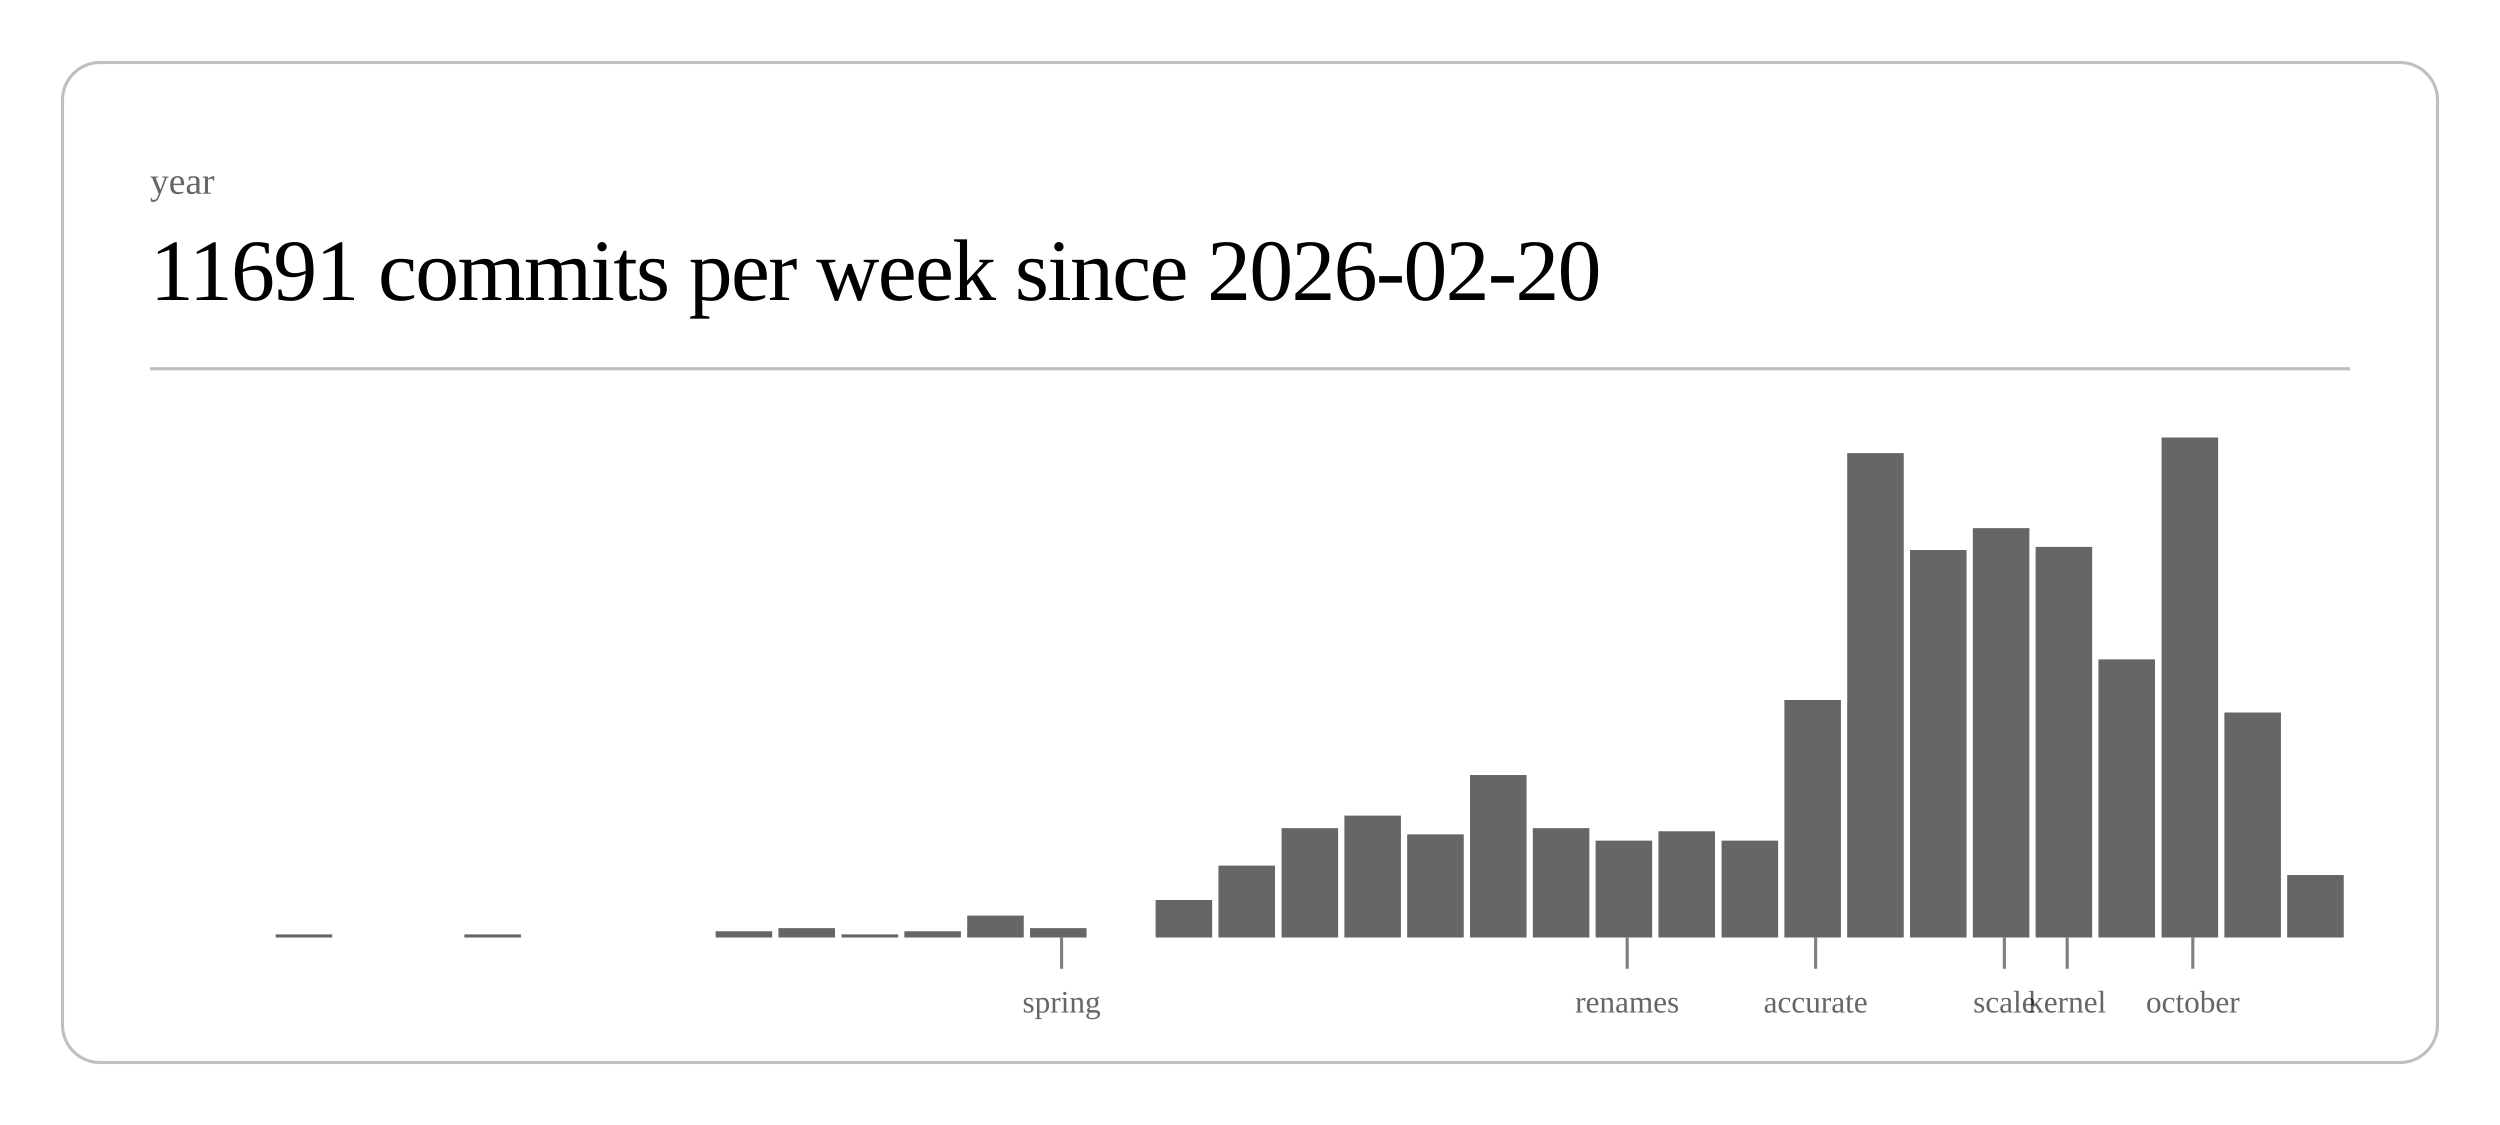
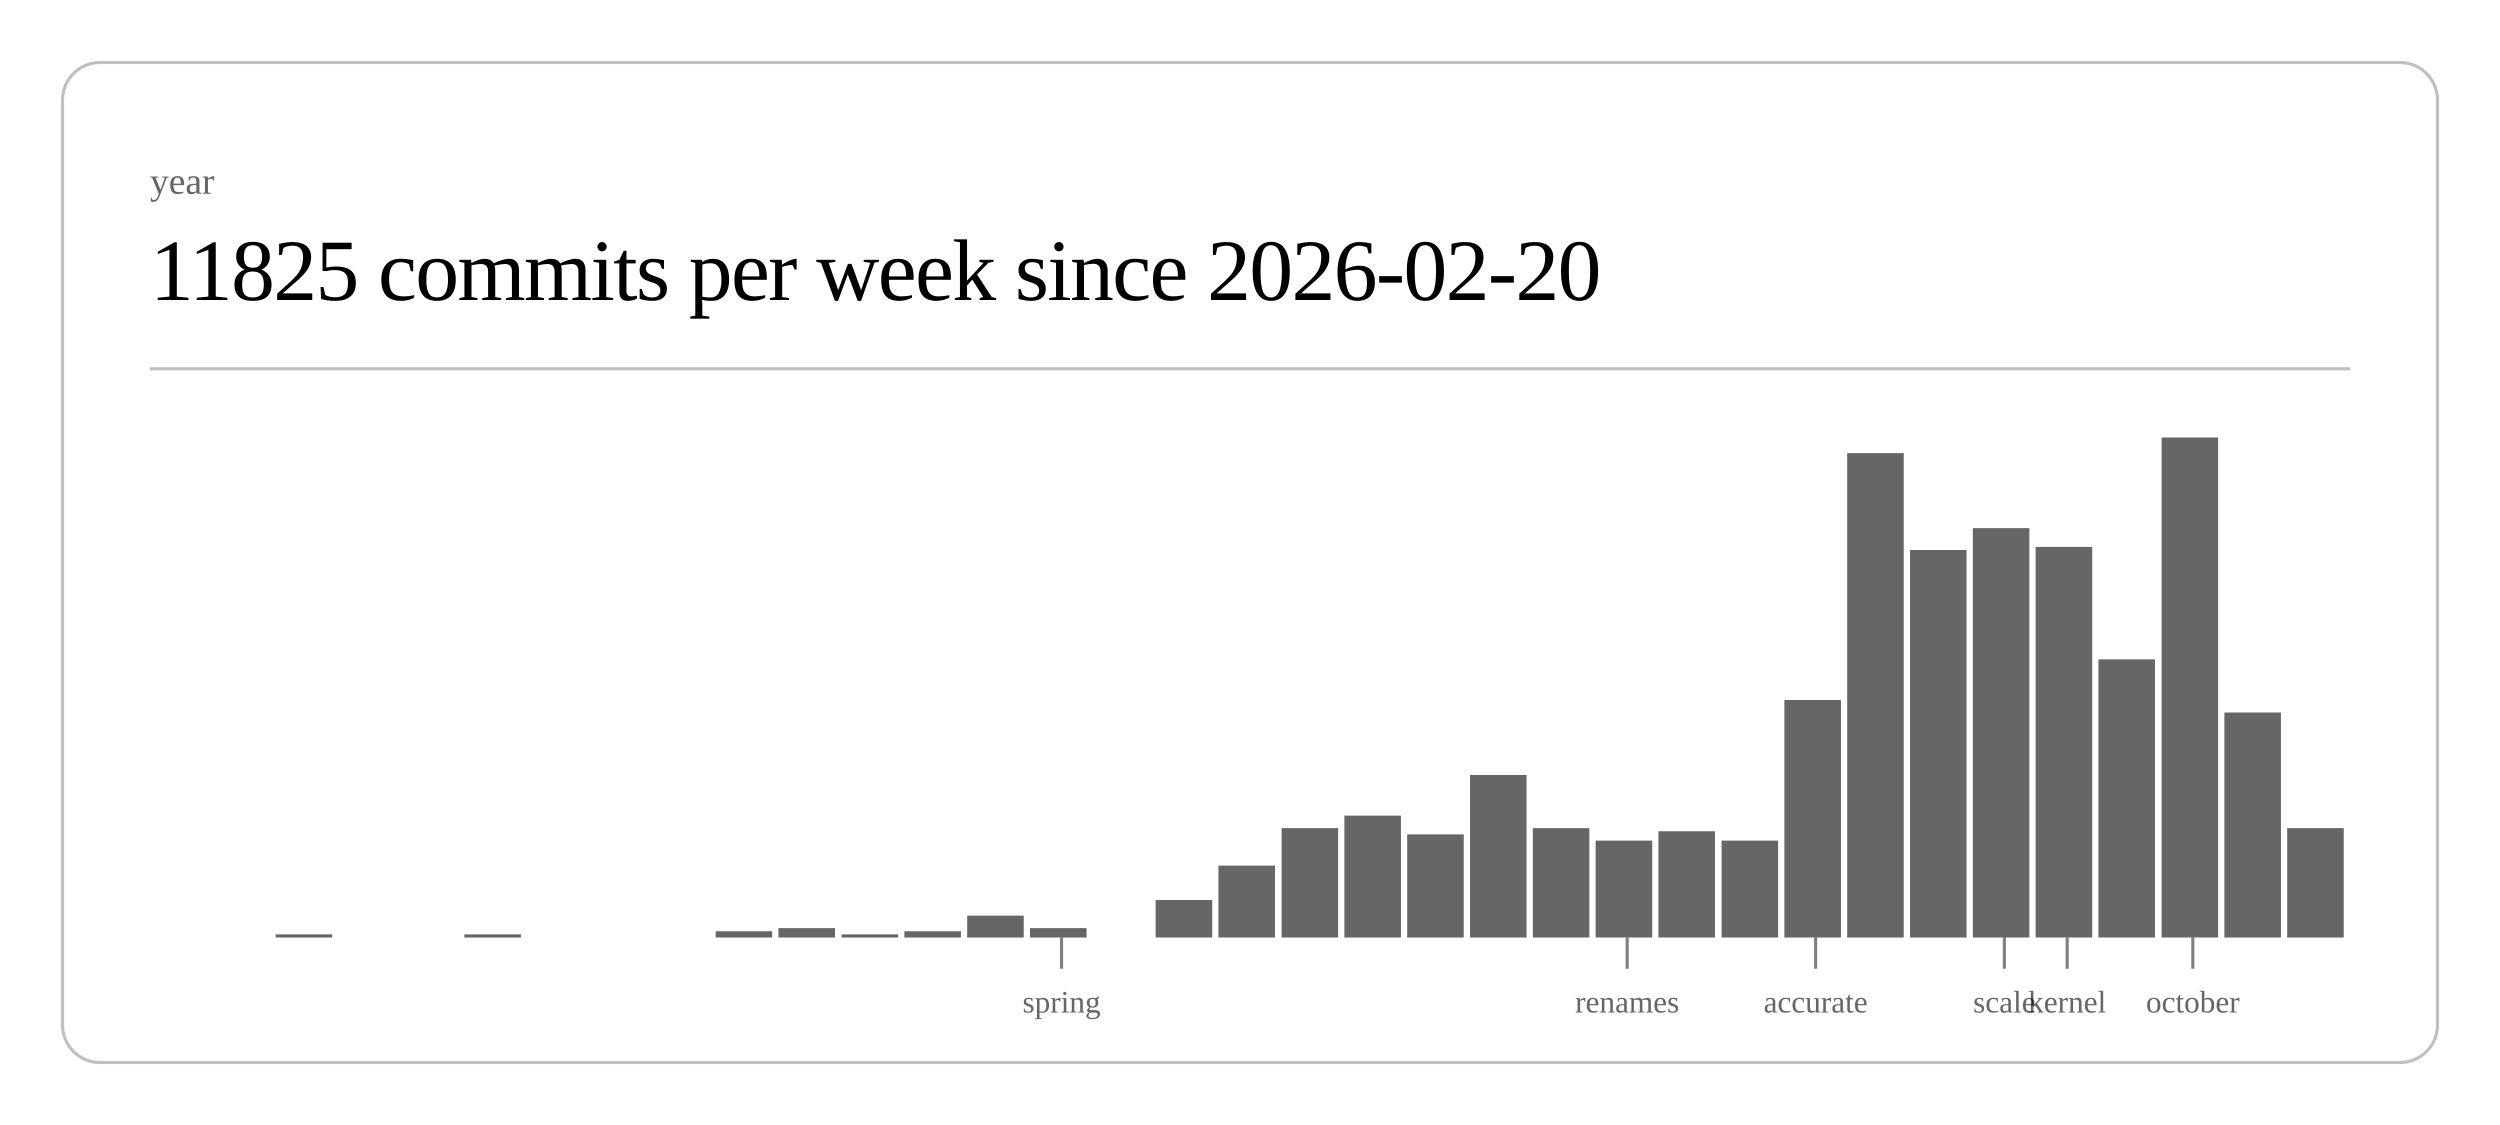
<svg xmlns="http://www.w3.org/2000/svg" class="post-header-svg" viewBox="0 0 800 360" width="800" height="360">
  <rect x="20" y="20" width="760" height="320" rx="12" ry="12" fill="none" stroke="currentColor" stroke-width="1" opacity="0.25" />
  <text fill="currentColor" x="48" y="62" font-size="12" opacity="0.6">year</text>
-   <text fill="currentColor" x="48" y="96" font-size="28" font-weight="300" letter-spacing="-0.5">11691 commits per week since 2026-02-20</text>
+   <text fill="currentColor" x="48" y="96" font-size="28" font-weight="300" letter-spacing="-0.5">11825 commits per week since 2026-02-20</text>
  <line stroke="currentColor" x1="48" y1="118" x2="752" y2="118" stroke-width="1" opacity="0.25" />
  <rect x="88.2" y="299" width="18.1" height="1" fill="currentColor" opacity="0.6" />
  <rect x="148.6" y="299" width="18.1" height="1" fill="currentColor" opacity="0.6" />
  <rect x="229.0" y="298" width="18.1" height="2" fill="currentColor" opacity="0.6" />
  <rect x="249.1" y="297" width="18.1" height="3" fill="currentColor" opacity="0.6" />
  <rect x="269.3" y="299" width="18.1" height="1" fill="currentColor" opacity="0.6" />
  <rect x="289.4" y="298" width="18.1" height="2" fill="currentColor" opacity="0.6" />
  <rect x="309.5" y="293" width="18.1" height="7" fill="currentColor" opacity="0.6" />
  <rect x="329.6" y="297" width="18.1" height="3" fill="currentColor" opacity="0.6" />
  <rect x="369.8" y="288" width="18.1" height="12" fill="currentColor" opacity="0.6" />
  <rect x="389.9" y="277" width="18.1" height="23" fill="currentColor" opacity="0.6" />
  <rect x="410.1" y="265" width="18.1" height="35" fill="currentColor" opacity="0.6" />
  <rect x="430.2" y="261" width="18.1" height="39" fill="currentColor" opacity="0.6" />
  <rect x="450.3" y="267" width="18.1" height="33" fill="currentColor" opacity="0.6" />
  <rect x="470.4" y="248" width="18.1" height="52" fill="currentColor" opacity="0.6" />
  <rect x="490.5" y="265" width="18.1" height="35" fill="currentColor" opacity="0.6" />
  <rect x="510.6" y="269" width="18.1" height="31" fill="currentColor" opacity="0.6" />
  <rect x="530.7" y="266" width="18.1" height="34" fill="currentColor" opacity="0.6" />
  <rect x="550.9" y="269" width="18.1" height="31" fill="currentColor" opacity="0.6" />
  <rect x="571.0" y="224" width="18.1" height="76" fill="currentColor" opacity="0.6" />
  <rect x="591.1" y="145" width="18.1" height="155" fill="currentColor" opacity="0.6" />
  <rect x="611.2" y="176" width="18.1" height="124" fill="currentColor" opacity="0.6" />
  <rect x="631.3" y="169" width="18.1" height="131" fill="currentColor" opacity="0.6" />
  <rect x="651.4" y="175" width="18.1" height="125" fill="currentColor" opacity="0.6" />
  <rect x="671.5" y="211" width="18.1" height="89" fill="currentColor" opacity="0.6" />
  <rect x="691.7" y="140" width="18.1" height="160" fill="currentColor" opacity="0.6" />
  <rect x="711.8" y="228" width="18.1" height="72" fill="currentColor" opacity="0.6" />
-   <rect x="731.9" y="280" width="18.1" height="20" fill="currentColor" opacity="0.6" />
+   <rect x="731.9" y="265" width="18.1" height="35" fill="currentColor" opacity="0.6" />
  <line stroke="currentColor" x1="339.7" y1="300" x2="339.7" y2="310" stroke-width="1" opacity="0.5" />
  <text fill="currentColor" x="339.7" y="324" font-size="10" opacity="0.6" text-anchor="middle">spring</text>
  <line stroke="currentColor" x1="520.7" y1="300" x2="520.7" y2="310" stroke-width="1" opacity="0.5" />
  <text fill="currentColor" x="520.7" y="324" font-size="10" opacity="0.6" text-anchor="middle">renames</text>
  <line stroke="currentColor" x1="581.0" y1="300" x2="581.0" y2="310" stroke-width="1" opacity="0.5" />
  <text fill="currentColor" x="581.0" y="324" font-size="10" opacity="0.6" text-anchor="middle">accurate</text>
  <line stroke="currentColor" x1="641.4" y1="300" x2="641.4" y2="310" stroke-width="1" opacity="0.5" />
  <text fill="currentColor" x="641.4" y="324" font-size="10" opacity="0.6" text-anchor="middle">scale</text>
  <line stroke="currentColor" x1="661.5" y1="300" x2="661.5" y2="310" stroke-width="1" opacity="0.5" />
  <text fill="currentColor" x="661.5" y="324" font-size="10" opacity="0.6" text-anchor="middle">kernel</text>
  <line stroke="currentColor" x1="701.7" y1="300" x2="701.7" y2="310" stroke-width="1" opacity="0.5" />
  <text fill="currentColor" x="701.7" y="324" font-size="10" opacity="0.6" text-anchor="middle">october</text>
</svg>
